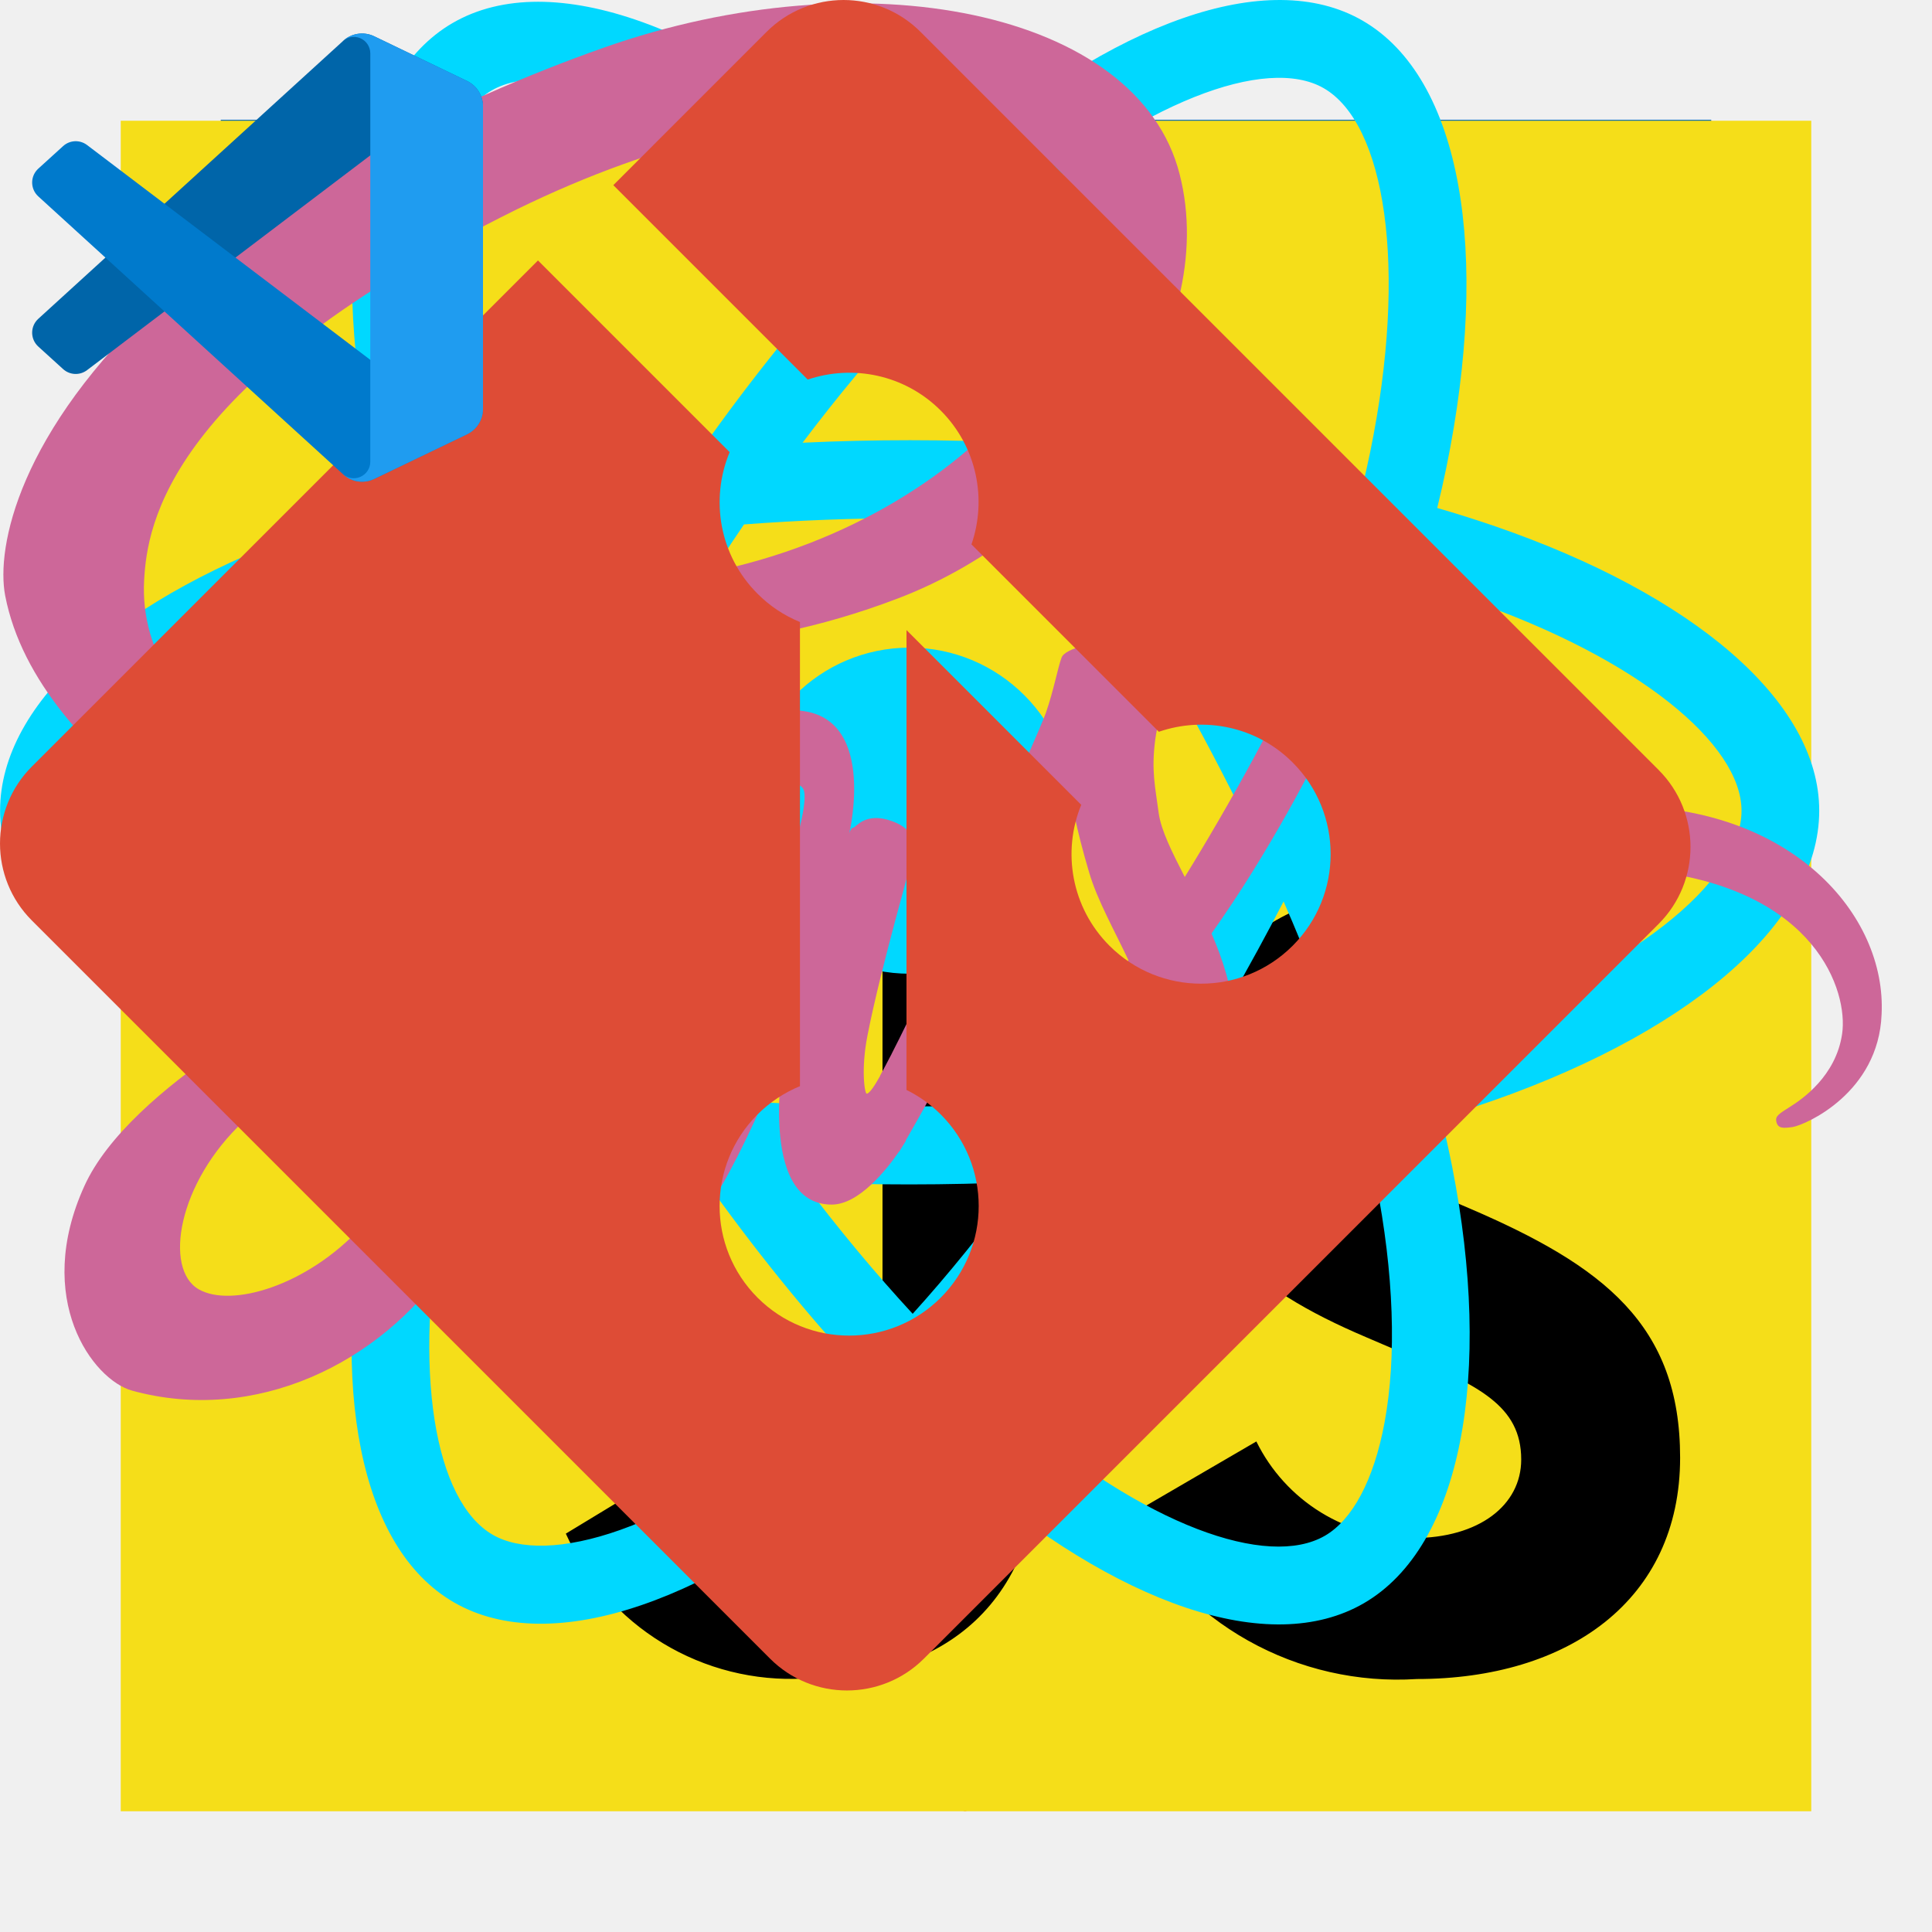
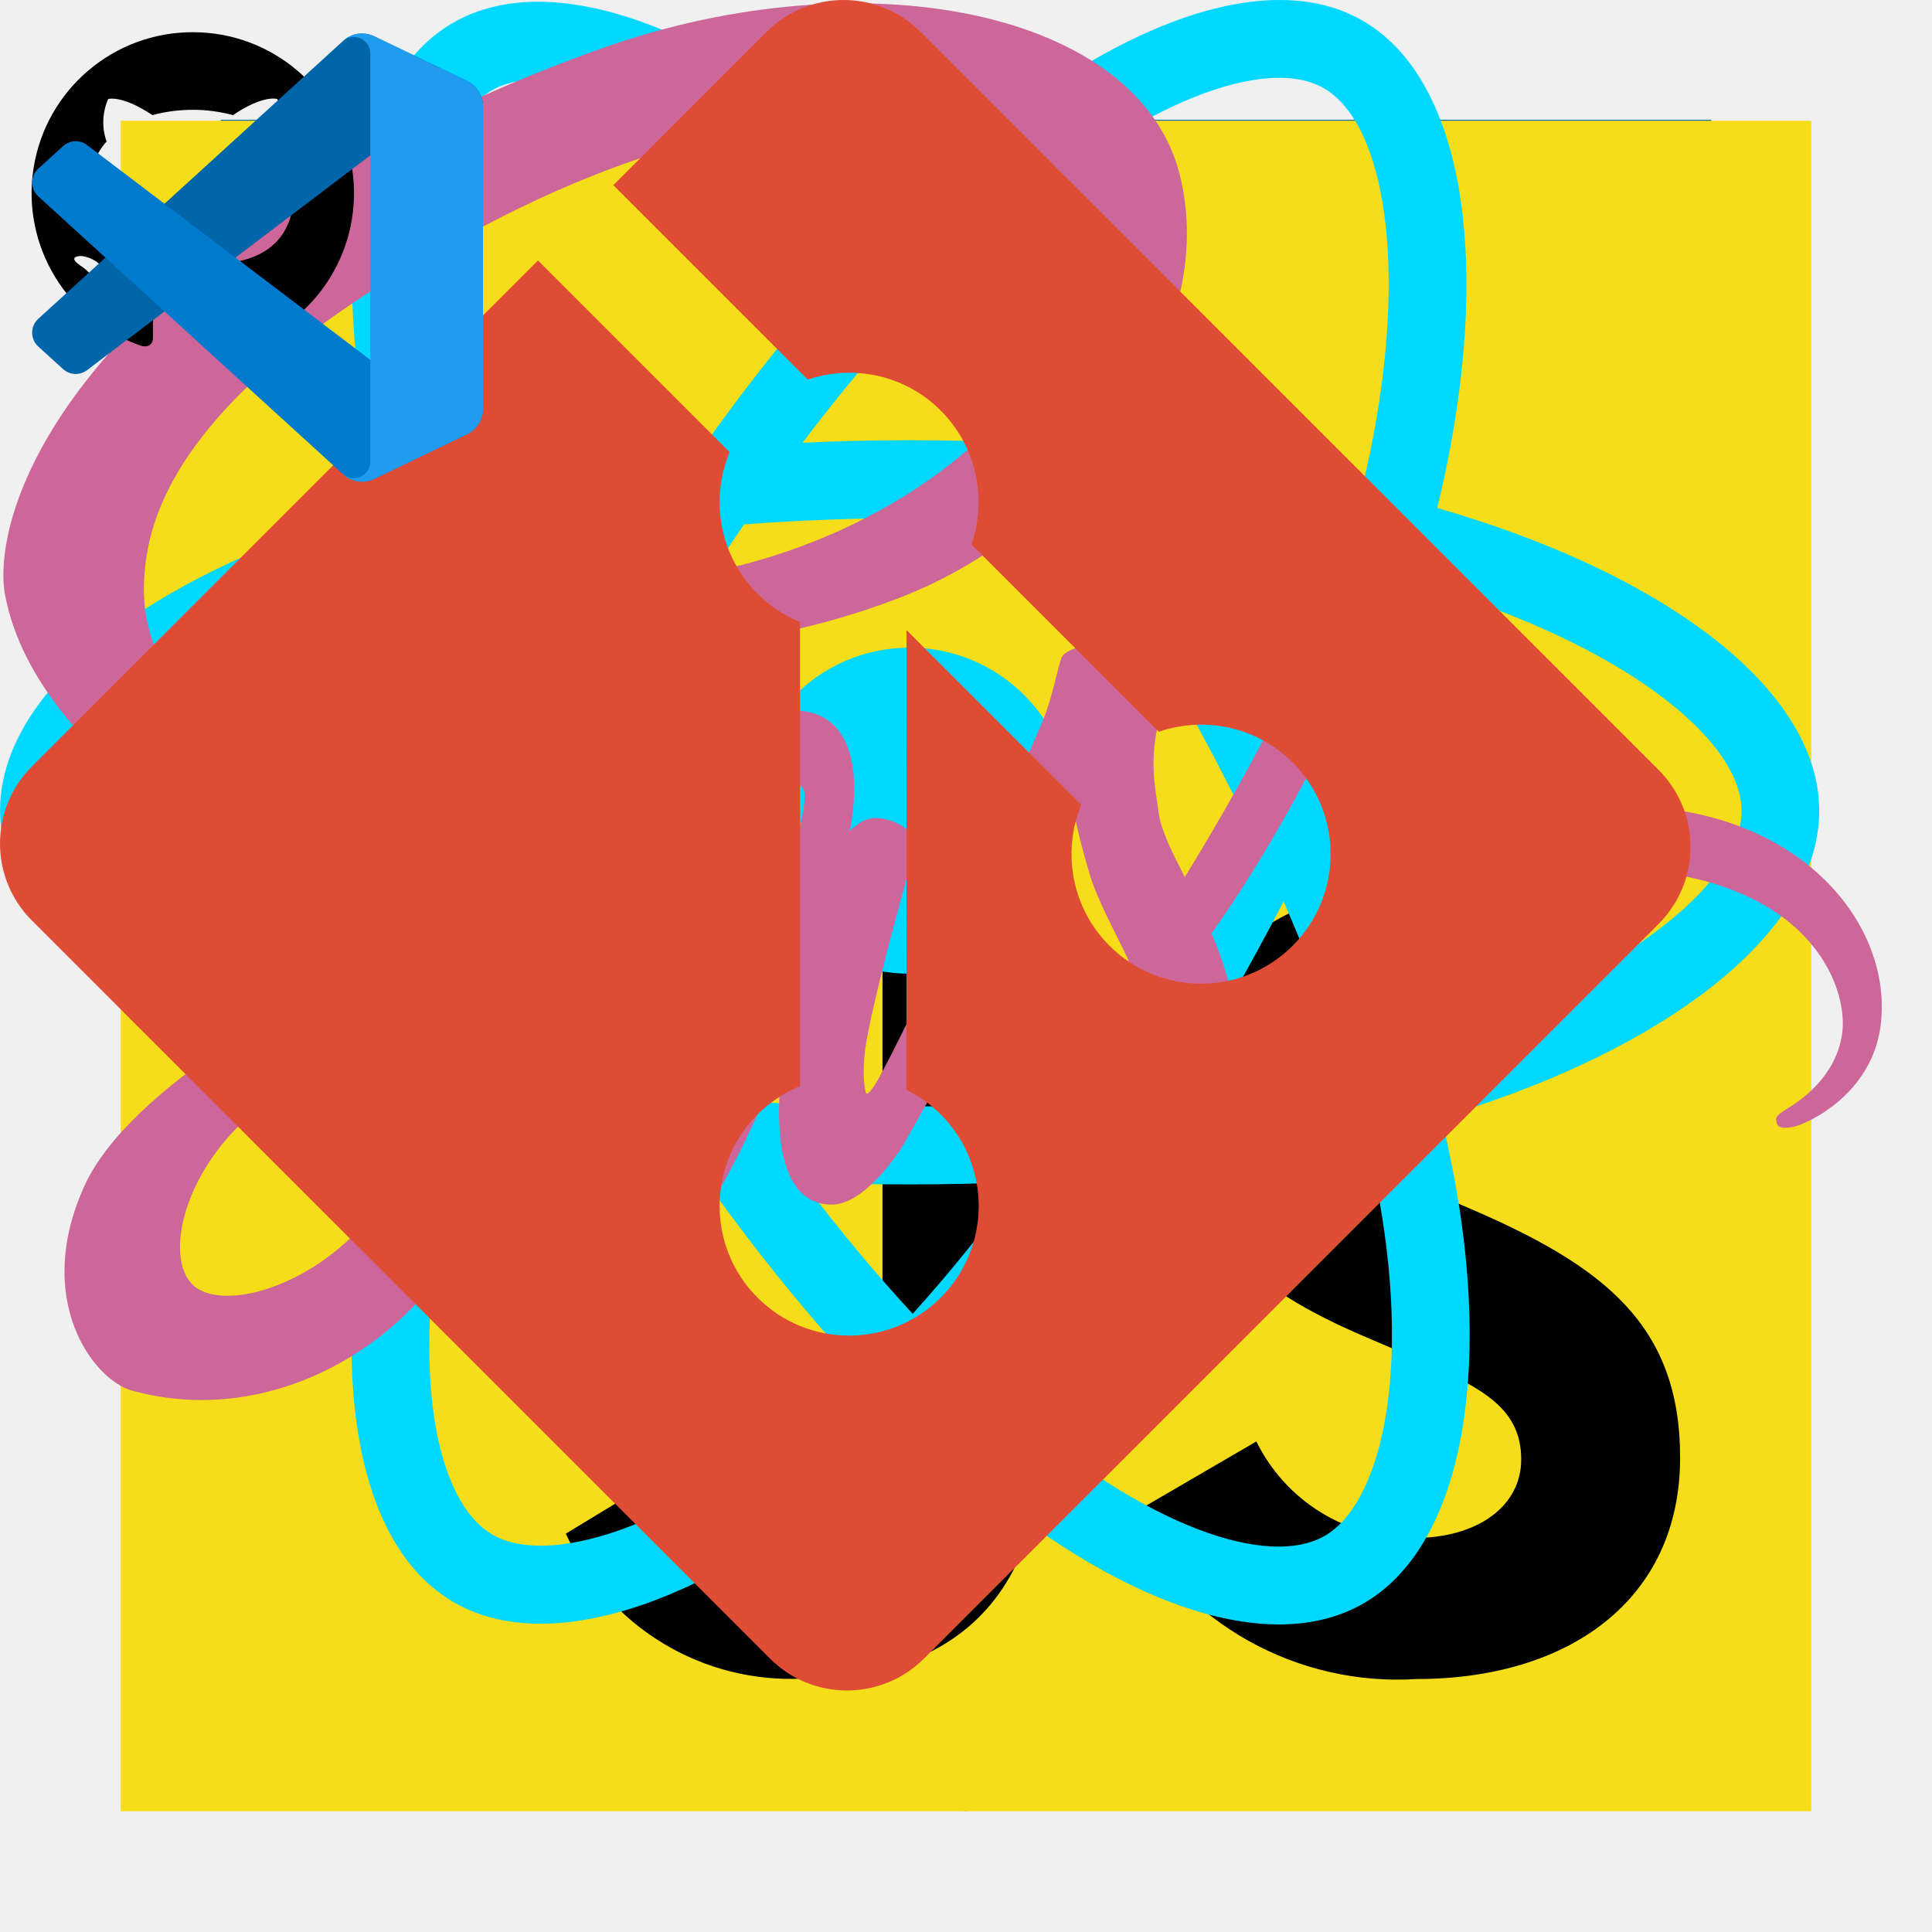
- <svg xmlns="http://www.w3.org/2000/svg" width="120" height="120" viewBox="0 0 120 120" fill="none">
+ <svg xmlns="http://www.w3.org/2000/svg" width="120" height="120" viewBox="0 0 120 120">
  <g id="html">
    <path d="M22.133 102.004L13.706 7.5H106.294L97.856 101.989L59.944 112.5L22.133 102.004Z" fill="#E44F26" />
    <path d="M60 104.468L90.638 95.974L97.845 15.229H60V104.468Z" fill="#F1662A" />
    <path d="M60 50.276H44.663L43.605 38.407H60V26.816H30.938L31.215 29.929L34.061 61.867H60V50.276ZM60 80.377L59.947 80.392L47.04 76.909L46.215 67.665H34.579L36.203 85.86L59.947 92.453L60 92.438V80.377Z" fill="#EBEBEB" />
    <path d="M59.959 50.276V61.867H74.231L72.889 76.901L59.959 80.389V92.449L83.722 85.86L83.895 83.903L86.618 53.389L86.903 50.276H59.959ZM59.959 26.816V38.407H87.956L88.189 35.805L88.718 29.929L88.995 26.816H59.959Z" fill="white" />
  </g>
  <g id="css">
    <path d="M22.133 101.154L13.71 7.438H106.29L97.856 101.139L59.944 111.562L22.133 101.154Z" fill="#1572B6" />
    <path d="M60 103.597L90.638 95.174L97.845 15.102H60V103.597Z" fill="#33A9DC" />
    <path d="M60 49.054H75.338L76.395 37.284H60V25.79H89.062L88.785 28.872L85.939 60.549H60V49.054Z" fill="white" />
    <path d="M60.071 78.904L60.019 78.919L47.111 75.461L46.286 66.294H34.65L36.274 84.341L60.015 90.879L60.071 90.864V78.904Z" fill="#EBEBEB" />
    <path d="M74.351 60.062L72.956 75.453L60.03 78.912V90.871L83.79 84.341L83.966 82.4L85.98 60.062H74.351Z" fill="white" />
    <path d="M60.041 25.79V37.284H32.044L31.811 34.7L31.282 28.872L31.005 25.79H60.041ZM60 49.054V60.549H47.254L47.021 57.964L46.496 52.137L46.219 49.054H60Z" fill="#EBEBEB" />
  </g>
  <g id="js">
    <path d="M7.5 7.5H112.5V112.5H7.5V7.5Z" fill="#F5DE19" />
    <path d="M78.034 89.531C78.928 91.349 80.318 92.876 82.043 93.938C83.768 94.999 85.758 95.552 87.784 95.531C91.871 95.531 94.485 93.487 94.485 90.656C94.485 87.281 91.8 86.074 87.3 84.105L84.832 83.047C77.707 80.014 72.983 76.215 72.983 68.183C72.983 60.784 78.608 55.148 87.431 55.148C90.288 54.941 93.142 55.581 95.637 56.986C98.132 58.391 100.159 60.499 101.464 63.049L93.75 67.98C93.248 66.716 92.373 65.635 91.242 64.879C90.111 64.124 88.776 63.73 87.416 63.75C86.823 63.691 86.224 63.755 85.657 63.94C85.09 64.125 84.567 64.427 84.123 64.824C83.679 65.222 83.323 65.709 83.077 66.252C82.831 66.795 82.701 67.384 82.695 67.98C82.695 70.939 84.529 72.139 88.763 73.98L91.23 75.037C99.615 78.634 104.355 82.297 104.355 90.536C104.355 99.42 97.376 104.287 88.005 104.287C84.354 104.52 80.713 103.691 77.522 101.901C74.332 100.11 71.727 97.434 70.024 94.196L78.034 89.531ZM43.178 90.386C44.726 93.135 46.136 95.46 49.526 95.46C52.766 95.46 54.814 94.192 54.814 89.261V55.71H64.68V89.392C64.68 99.608 58.68 104.257 49.946 104.257C46.859 104.426 43.793 103.657 41.151 102.051C38.51 100.444 36.416 98.076 35.145 95.257L43.178 90.386Z" fill="black" />
  </g>
  <g id="react">
    <g clip-path="url(#clip0_2_5870)">
      <path d="M92.906 32.703C91.703 32.289 90.49 31.905 89.269 31.552C89.474 30.711 89.663 29.879 89.831 29.062C92.584 15.648 90.784 4.842 84.636 1.284C78.742 -2.127 69.102 1.43 59.366 9.933C58.406 10.773 57.468 11.637 56.552 12.524C55.939 11.934 55.315 11.356 54.68 10.789C44.477 1.696 34.249 -2.136 28.108 1.432C22.219 4.854 20.475 15.013 22.954 27.725C23.2 28.985 23.479 30.237 23.789 31.482C22.341 31.895 20.944 32.334 19.607 32.802C7.644 36.988 0.005 43.548 0.005 50.353C0.005 57.381 8.206 64.43 20.666 68.704C21.676 69.049 22.695 69.369 23.721 69.663C23.388 71.004 23.092 72.354 22.834 73.711C20.471 86.204 22.316 96.122 28.189 99.522C34.255 103.033 44.437 99.425 54.351 90.727C55.154 90.02 55.941 89.293 56.708 88.546C57.7 89.507 58.719 90.439 59.763 91.343C69.366 99.636 78.85 102.985 84.718 99.576C90.778 96.055 92.748 85.4 90.191 72.436C89.989 71.42 89.763 70.409 89.513 69.405C90.228 69.192 90.93 68.973 91.614 68.746C104.567 64.439 112.995 57.475 112.995 50.353C112.995 43.523 105.109 36.919 92.906 32.703ZM90.096 64.147C89.478 64.353 88.844 64.551 88.198 64.743C86.768 60.2 84.839 55.368 82.477 50.376C84.731 45.504 86.586 40.734 87.976 36.22C89.132 36.556 90.253 36.91 91.335 37.283C101.791 40.896 108.169 46.237 108.169 50.353C108.169 54.737 101.281 60.428 90.096 64.147ZM85.456 73.376C86.587 79.109 86.748 84.292 85.999 88.344C85.326 91.984 83.973 94.412 82.299 95.384C78.739 97.453 71.124 94.764 62.911 87.671C61.94 86.831 60.993 85.963 60.07 85.07C63.254 81.576 66.436 77.513 69.541 73.001C75.004 72.514 80.164 71.719 84.844 70.633C85.069 71.543 85.273 72.457 85.456 73.376ZM38.526 95.026C35.047 96.259 32.276 96.295 30.601 95.325C27.037 93.263 25.555 85.298 27.576 74.615C27.817 73.353 28.092 72.097 28.401 70.85C33.029 71.878 38.152 72.617 43.627 73.062C46.754 77.478 50.028 81.536 53.327 85.089C52.626 85.77 51.908 86.434 51.175 87.079C46.79 90.925 42.397 93.654 38.526 95.026ZM22.228 64.12C16.718 62.23 12.168 59.774 9.049 57.093C6.247 54.685 4.832 52.293 4.832 50.353C4.832 46.224 10.966 40.956 21.196 37.377C22.438 36.943 23.737 36.533 25.086 36.148C26.5 40.764 28.354 45.59 30.593 50.471C28.325 55.423 26.444 60.327 25.016 64.997C24.08 64.728 23.15 64.436 22.228 64.12ZM27.691 26.795C25.568 15.903 26.978 7.687 30.527 5.625C34.307 3.429 42.665 6.56 51.475 14.412C52.05 14.925 52.615 15.448 53.171 15.982C49.888 19.52 46.644 23.548 43.545 27.937C38.231 28.431 33.145 29.225 28.468 30.289C28.18 29.131 27.921 27.966 27.691 26.795V26.795ZM76.43 38.874C75.326 36.959 74.18 35.068 72.994 33.203C76.599 33.66 80.053 34.267 83.297 35.01C82.323 38.143 81.109 41.418 79.681 44.775C78.636 42.787 77.553 40.819 76.43 38.874ZM56.554 19.444C58.781 21.865 61.01 24.568 63.204 27.5C58.755 27.29 54.298 27.289 49.849 27.498C52.044 24.592 54.293 21.893 56.554 19.444ZM36.551 38.907C35.443 40.837 34.379 42.792 33.361 44.771C31.956 41.425 30.753 38.136 29.771 34.958C32.995 34.235 36.433 33.643 40.015 33.194C38.816 35.071 37.661 36.975 36.551 38.907V38.907ZM40.118 67.857C36.417 67.442 32.927 66.881 29.704 66.177C30.702 62.943 31.931 59.583 33.367 56.165C34.389 58.146 35.457 60.103 36.57 62.033C37.715 64.018 38.901 65.962 40.118 67.857ZM56.688 81.603C54.4 79.126 52.118 76.385 49.889 73.437C52.053 73.522 54.258 73.566 56.5 73.566C58.803 73.566 61.08 73.514 63.321 73.414C61.12 76.415 58.899 79.159 56.688 81.603ZM79.726 55.991C81.237 59.446 82.51 62.788 83.52 65.967C80.244 66.717 76.707 67.321 72.98 67.77C74.175 65.87 75.331 63.946 76.449 62C77.586 60.022 78.678 58.018 79.726 55.991ZM72.268 59.579C70.556 62.563 68.749 65.491 66.847 68.357C63.404 68.602 59.953 68.724 56.5 68.722C52.984 68.722 49.563 68.612 46.27 68.397C44.319 65.538 42.477 62.605 40.747 59.606H40.748C39.026 56.623 37.418 53.575 35.926 50.469C37.414 47.362 39.017 44.312 40.733 41.327L40.733 41.327C42.448 38.341 44.275 35.421 46.211 32.573C49.572 32.318 53.017 32.185 56.5 32.185H56.5C59.998 32.185 63.449 32.32 66.808 32.577C68.724 35.419 70.54 38.33 72.252 41.301C73.974 44.28 75.598 47.315 77.123 50.4C75.614 53.517 73.994 56.578 72.268 59.579ZM82.225 5.481C86.009 7.671 87.48 16.503 85.103 28.084C84.951 28.823 84.781 29.576 84.596 30.339C79.907 29.253 74.817 28.445 69.487 27.943C66.383 23.506 63.166 19.472 59.936 15.979C60.782 15.161 61.649 14.363 62.535 13.587C70.877 6.301 78.673 3.425 82.225 5.481ZM56.5 40.226C62.072 40.226 66.59 44.76 66.59 50.353C66.59 55.946 62.072 60.48 56.5 60.48C50.928 60.48 46.41 55.946 46.41 50.353C46.41 44.76 50.928 40.226 56.5 40.226Z" fill="#00D8FF" />
    </g>
    <defs>
      <clipPath id="clip0_2_5870">
        <rect width="120" height="120" fill="white" />
      </clipPath>
    </defs>
  </g>
  <g id="ssas">
-     <g clip-path="url(#clip0_2_5872)">
-       <path d="M100.673 50.077C96.603 50.097 93.065 51.069 90.103 52.506C89.016 50.372 87.93 48.471 87.738 47.076C87.525 45.449 87.269 44.456 87.525 42.512C87.781 40.568 88.931 37.8 88.91 37.589C88.889 37.378 88.654 36.385 86.31 36.364C83.966 36.343 81.941 36.807 81.707 37.42C81.472 38.033 81.025 39.427 80.727 40.864C80.322 42.977 76.039 50.52 73.588 54.471C72.799 52.929 72.117 51.577 71.968 50.499C71.755 48.872 71.499 47.879 71.755 45.935C72.011 43.991 73.162 41.224 73.14 41.012C73.119 40.801 72.884 39.807 70.54 39.787C68.196 39.765 66.171 40.23 65.937 40.843C65.703 41.456 65.447 42.892 64.957 44.287C64.467 45.682 58.777 58.275 57.285 61.529C56.682 62.845 56.05 64.149 55.389 65.438C55.389 65.438 55.367 65.501 55.303 65.607C55.095 66.011 54.882 66.412 54.664 66.811V66.832C54.344 67.403 54.004 67.931 53.833 67.931C53.705 67.931 53.471 66.41 53.876 64.339C54.728 59.965 56.752 53.162 56.731 52.929C56.731 52.802 57.115 51.619 55.41 51.006C53.748 50.393 53.151 51.407 53.002 51.407C52.853 51.407 52.746 51.767 52.746 51.767C52.746 51.767 54.6 44.118 49.209 44.118C45.842 44.118 41.196 47.773 38.894 51.069C36.278 52.481 33.664 53.897 31.052 55.317C29.795 56.014 28.495 56.711 27.28 57.366C27.195 57.282 27.11 57.176 27.024 57.092C20.503 50.182 8.442 45.301 8.953 36.026C9.145 32.645 10.317 23.77 32.118 12.995C50.061 4.226 64.339 6.656 66.811 12.044C70.348 19.735 59.161 34.018 40.62 36.089C33.545 36.871 29.837 34.166 28.9 33.152C27.92 32.095 27.77 32.032 27.408 32.243C26.811 32.561 27.195 33.511 27.408 34.06C27.962 35.497 30.242 38.033 34.099 39.28C37.509 40.378 45.799 40.991 55.836 37.145C67.067 32.835 75.847 20.855 73.268 10.818C70.689 0.634 53.641 -2.725 37.509 2.958C27.92 6.339 17.52 11.664 10.04 18.594C1.154 26.834 -0.253 33.997 0.322 36.998C2.39 47.647 17.201 54.577 23.125 59.712C22.826 59.88 22.549 60.029 22.315 60.156C19.353 61.613 8.058 67.466 5.245 73.657C2.049 80.672 5.757 85.701 8.208 86.376C15.815 88.469 23.636 84.708 27.834 78.495C32.032 72.283 31.521 64.212 29.582 60.514C29.56 60.472 29.539 60.43 29.496 60.388C30.264 59.944 31.052 59.479 31.819 59.035C33.23 58.209 34.658 57.413 36.103 56.648C35.378 58.613 34.845 60.958 34.59 64.339C34.27 68.311 35.91 73.467 38.063 75.495C39.022 76.383 40.151 76.404 40.876 76.404C43.391 76.404 44.52 74.333 45.778 71.882C47.312 68.882 48.697 65.395 48.697 65.395C48.697 65.395 46.971 74.819 51.66 74.819C53.364 74.819 55.09 72.621 55.858 71.502V71.523C55.858 71.523 55.9 71.459 55.986 71.311C56.156 71.037 56.262 70.867 56.262 70.867V70.826C56.944 69.642 58.479 66.959 60.759 62.501C63.7 56.754 66.534 49.57 66.534 49.57C66.534 49.57 66.79 51.323 67.663 54.239C68.175 55.951 69.24 57.831 70.093 59.648C69.411 60.599 68.985 61.127 68.985 61.127L69.006 61.148C68.452 61.867 67.855 62.648 67.195 63.41C64.872 66.156 62.102 69.305 61.718 70.213C61.27 71.29 61.377 72.072 62.23 72.706C62.847 73.171 63.955 73.234 65.085 73.171C67.174 73.023 68.644 72.516 69.368 72.199C70.498 71.798 71.819 71.185 73.055 70.276C75.335 68.607 76.72 66.219 76.593 63.071C76.528 61.339 75.953 59.606 75.25 57.979C75.463 57.683 75.655 57.387 75.868 57.092C79.469 51.872 82.261 46.146 82.261 46.146C82.261 46.146 82.517 47.9 83.391 50.816C83.817 52.295 84.691 53.901 85.457 55.464C82.069 58.19 79.981 61.359 79.235 63.43C77.893 67.276 78.936 69.008 80.918 69.41C81.813 69.6 83.092 69.177 84.03 68.776C85.223 68.396 86.63 67.741 87.972 66.769C90.253 65.1 92.447 62.775 92.32 59.627C92.255 58.19 91.872 56.774 91.339 55.401C94.216 54.218 97.924 53.563 102.655 54.112C112.799 55.295 114.802 61.571 114.418 64.212C114.035 66.853 111.904 68.29 111.201 68.734C110.497 69.178 110.263 69.325 110.327 69.642C110.412 70.107 110.753 70.086 111.35 70.001C112.181 69.854 116.678 67.867 116.869 63.008C117.189 56.796 111.222 50.013 100.673 50.077ZM22.421 76.235C19.054 79.869 14.366 81.242 12.342 80.08C10.168 78.833 11.02 73.467 15.155 69.621C17.669 67.276 20.908 65.099 23.061 63.768C23.551 63.472 24.276 63.05 25.149 62.522C25.298 62.437 25.384 62.395 25.384 62.395L25.895 62.078C27.408 67.571 25.959 72.41 22.421 76.235ZM46.928 59.712C45.756 62.543 43.306 69.79 41.814 69.389C40.535 69.051 39.747 63.557 41.558 58.127C42.474 55.401 44.414 52.147 45.543 50.88C47.376 48.851 49.401 48.175 49.89 48.999C50.509 50.077 47.653 57.937 46.928 59.712ZM67.152 69.304C66.662 69.558 66.193 69.727 65.98 69.6C65.831 69.515 66.193 69.177 66.193 69.177C66.193 69.177 68.729 66.473 69.731 65.247C70.306 64.529 70.988 63.684 71.713 62.733V63.008C71.713 66.241 68.558 68.417 67.152 69.304H67.152ZM82.751 65.776C82.389 65.522 82.453 64.677 83.667 62.036C84.136 61 85.244 59.268 87.141 57.599C87.354 58.275 87.504 58.93 87.482 59.542C87.461 63.621 84.52 65.142 82.751 65.776Z" fill="#CD6799" />
-     </g>
+     <path d="M100.673 50.077C96.603 50.097 93.065 51.069 90.103 52.506C89.016 50.372 87.93 48.471 87.738 47.076C87.525 45.449 87.269 44.456 87.525 42.512C87.781 40.568 88.931 37.8 88.91 37.589C88.889 37.378 88.654 36.385 86.31 36.364C83.966 36.343 81.941 36.807 81.707 37.42C81.472 38.033 81.025 39.427 80.727 40.864C80.322 42.977 76.039 50.52 73.588 54.471C72.799 52.929 72.117 51.577 71.968 50.499C71.755 48.872 71.499 47.879 71.755 45.935C72.011 43.991 73.162 41.224 73.14 41.012C73.119 40.801 72.884 39.807 70.54 39.787C68.196 39.765 66.171 40.23 65.937 40.843C65.703 41.456 65.447 42.892 64.957 44.287C64.467 45.682 58.777 58.275 57.285 61.529C56.682 62.845 56.05 64.149 55.389 65.438C55.389 65.438 55.367 65.501 55.303 65.607C55.095 66.011 54.882 66.412 54.664 66.811V66.832C54.344 67.403 54.004 67.931 53.833 67.931C53.705 67.931 53.471 66.41 53.876 64.339C54.728 59.965 56.752 53.162 56.731 52.929C56.731 52.802 57.115 51.619 55.41 51.006C53.748 50.393 53.151 51.407 53.002 51.407C52.853 51.407 52.746 51.767 52.746 51.767C52.746 51.767 54.6 44.118 49.209 44.118C45.842 44.118 41.196 47.773 38.894 51.069C36.278 52.481 33.664 53.897 31.052 55.317C29.795 56.014 28.495 56.711 27.28 57.366C27.195 57.282 27.11 57.176 27.024 57.092C20.503 50.182 8.442 45.301 8.953 36.026C9.145 32.645 10.317 23.77 32.118 12.995C50.061 4.226 64.339 6.656 66.811 12.044C70.348 19.735 59.161 34.018 40.62 36.089C33.545 36.871 29.837 34.166 28.9 33.152C27.92 32.095 27.77 32.032 27.408 32.243C26.811 32.561 27.195 33.511 27.408 34.06C27.962 35.497 30.242 38.033 34.099 39.28C37.509 40.378 45.799 40.991 55.836 37.145C67.067 32.835 75.847 20.855 73.268 10.818C70.689 0.634 53.641 -2.725 37.509 2.958C27.92 6.339 17.52 11.664 10.04 18.594C1.154 26.834 -0.253 33.997 0.322 36.998C2.39 47.647 17.201 54.577 23.125 59.712C22.826 59.88 22.549 60.029 22.315 60.156C19.353 61.613 8.058 67.466 5.245 73.657C2.049 80.672 5.757 85.701 8.208 86.376C15.815 88.469 23.636 84.708 27.834 78.495C32.032 72.283 31.521 64.212 29.582 60.514C29.56 60.472 29.539 60.43 29.496 60.388C30.264 59.944 31.052 59.479 31.819 59.035C33.23 58.209 34.658 57.413 36.103 56.648C35.378 58.613 34.845 60.958 34.59 64.339C34.27 68.311 35.91 73.467 38.063 75.495C39.022 76.383 40.151 76.404 40.876 76.404C43.391 76.404 44.52 74.333 45.778 71.882C47.312 68.882 48.697 65.395 48.697 65.395C48.697 65.395 46.971 74.819 51.66 74.819C53.364 74.819 55.09 72.621 55.858 71.502V71.523C55.858 71.523 55.9 71.459 55.986 71.311C56.156 71.037 56.262 70.867 56.262 70.867V70.826C56.944 69.642 58.479 66.959 60.759 62.501C63.7 56.754 66.534 49.57 66.534 49.57C66.534 49.57 66.79 51.323 67.663 54.239C68.175 55.951 69.24 57.831 70.093 59.648C69.411 60.599 68.985 61.127 68.985 61.127L69.006 61.148C68.452 61.867 67.855 62.648 67.195 63.41C64.872 66.156 62.102 69.305 61.718 70.213C61.27 71.29 61.377 72.072 62.23 72.706C62.847 73.171 63.955 73.234 65.085 73.171C67.174 73.023 68.644 72.516 69.368 72.199C70.498 71.798 71.819 71.185 73.055 70.276C75.335 68.607 76.72 66.219 76.593 63.071C76.528 61.339 75.953 59.606 75.25 57.979C75.463 57.683 75.655 57.387 75.868 57.092C79.469 51.872 82.261 46.146 82.261 46.146C82.261 46.146 82.517 47.9 83.391 50.816C83.817 52.295 84.691 53.901 85.457 55.464C82.069 58.19 79.981 61.359 79.235 63.43C77.893 67.276 78.936 69.008 80.918 69.41C81.813 69.6 83.092 69.177 84.03 68.776C85.223 68.396 86.63 67.741 87.972 66.769C90.253 65.1 92.447 62.775 92.32 59.627C92.255 58.19 91.872 56.774 91.339 55.401C94.216 54.218 97.924 53.563 102.655 54.112C112.799 55.295 114.802 61.571 114.418 64.212C114.035 66.853 111.904 68.29 111.201 68.734C110.497 69.178 110.263 69.325 110.327 69.642C110.412 70.107 110.753 70.086 111.35 70.001C112.181 69.854 116.678 67.867 116.869 63.008C117.189 56.796 111.222 50.013 100.673 50.077ZM22.421 76.235C19.054 79.869 14.366 81.242 12.342 80.08C10.168 78.833 11.02 73.467 15.155 69.621C17.669 67.276 20.908 65.099 23.061 63.768C23.551 63.472 24.276 63.05 25.149 62.522C25.298 62.437 25.384 62.395 25.384 62.395L25.895 62.078C27.408 67.571 25.959 72.41 22.421 76.235ZM46.928 59.712C45.756 62.543 43.306 69.79 41.814 69.389C40.535 69.051 39.747 63.557 41.558 58.127C42.474 55.401 44.414 52.147 45.543 50.88C47.376 48.851 49.401 48.175 49.89 48.999C50.509 50.077 47.653 57.937 46.928 59.712ZM67.152 69.304C66.662 69.558 66.193 69.727 65.98 69.6C65.831 69.515 66.193 69.177 66.193 69.177C66.193 69.177 68.729 66.473 69.731 65.247C70.306 64.529 70.988 63.684 71.713 62.733V63.008C71.713 66.241 68.558 68.417 67.152 69.304H67.152ZM82.751 65.776C82.389 65.522 82.453 64.677 83.667 62.036C84.136 61 85.244 59.268 87.141 57.599C87.354 58.275 87.504 58.93 87.482 59.542C87.461 63.621 84.52 65.142 82.751 65.776Z" fill="#CD6799" />
    <defs>
      <clipPath id="clip0_2_5872">
        <rect width="117" height="87" fill="white" />
      </clipPath>
    </defs>
  </g>
  <g id="git">
-     <g clip-path="url(#clip0_2_5868)">
-       <path d="M103.02 47.822L57.176 1.98C54.537 -0.66 50.255 -0.66 47.613 1.98L38.094 11.5L50.17 23.576C52.976 22.628 56.194 23.264 58.431 25.501C60.679 27.753 61.311 30.998 60.339 33.813L71.978 45.452C74.793 44.482 78.042 45.109 80.291 47.362C83.434 50.504 83.434 55.596 80.291 58.74C77.147 61.884 72.055 61.884 68.909 58.74C66.545 56.373 65.961 52.901 67.158 49.989L56.305 39.135L56.303 67.697C57.09 68.086 57.809 68.6 58.431 69.219C61.574 72.361 61.574 77.453 58.431 80.6C55.287 83.742 50.193 83.742 47.053 80.6C43.91 77.453 43.91 72.361 47.053 69.219C47.807 68.466 48.702 67.869 49.687 67.463V38.635C48.7 38.232 47.805 37.635 47.053 36.879C44.672 34.501 44.1 31.007 45.32 28.083L33.415 16.177L1.981 47.61C-0.66 50.252 -0.66 54.535 1.981 57.175L47.826 103.018C50.465 105.658 54.746 105.658 57.389 103.018L103.019 57.388C105.66 54.747 105.66 50.462 103.019 47.822" fill="#DE4C36" />
-     </g>
+     <path d="M103.02 47.822L57.176 1.98C54.537 -0.66 50.255 -0.66 47.613 1.98L38.094 11.5L50.17 23.576C52.976 22.628 56.194 23.264 58.431 25.501C60.679 27.753 61.311 30.998 60.339 33.813L71.978 45.452C74.793 44.482 78.042 45.109 80.291 47.362C83.434 50.504 83.434 55.596 80.291 58.74C77.147 61.884 72.055 61.884 68.909 58.74C66.545 56.373 65.961 52.901 67.158 49.989L56.305 39.135L56.303 67.697C57.09 68.086 57.809 68.6 58.431 69.219C61.574 72.361 61.574 77.453 58.431 80.6C55.287 83.742 50.193 83.742 47.053 80.6C43.91 77.453 43.91 72.361 47.053 69.219C47.807 68.466 48.702 67.869 49.687 67.463V38.635C48.7 38.232 47.805 37.635 47.053 36.879C44.672 34.501 44.1 31.007 45.32 28.083L33.415 16.177L1.981 47.61C-0.66 50.252 -0.66 54.535 1.981 57.175L47.826 103.018C50.465 105.658 54.746 105.658 57.389 103.018L103.019 57.388C105.66 54.747 105.66 50.462 103.019 47.822" fill="#DE4C36" />
    <defs>
      <clipPath id="clip0_2_5868">
        <rect width="105" height="105" fill="white" />
      </clipPath>
    </defs>
  </g>
  <g id="github">
    <path d="M12,2A10,10,0,0,0,8.84,21.5c.5.08.66-.23.66-.5V19.31C6.73,19.91,6.14,18,6.14,18A2.69,2.69,0,0,0,5,16.5c-.91-.62.07-.6.07-.6a2.1,2.1,0,0,1,1.53,1,2.15,2.15,0,0,0,2.91.83,2.16,2.16,0,0,1,.63-1.34C8,16.17,5.62,15.31,5.62,11.5a3.87,3.87,0,0,1,1-2.71,3.58,3.58,0,0,1,.1-2.64s.84-.27,2.75,1a9.63,9.63,0,0,1,5,0c1.91-1.29,2.75-1,2.75-1a3.58,3.58,0,0,1,.1,2.64,3.87,3.87,0,0,1,1,2.71c0,3.82-2.34,4.66-4.57,4.91a2.39,2.39,0,0,1,.69,1.85V21c0,.27.16.59.67.5A10,10,0,0,0,12,2Z" />
  </g>
  <g id="vscode">
    <path d="M29.01,5.03,23.244,2.254a1.742,1.742,0,0,0-1.989.338L2.38,19.8A1.166,1.166,0,0,0,2.3,21.447c.025.027.05.053.077.077l1.541,1.4a1.165,1.165,0,0,0,1.489.066L28.142,5.75A1.158,1.158,0,0,1,30,6.672V6.605A1.748,1.748,0,0,0,29.01,5.03Z" style="fill:#0065a9" />
    <path d="M29.01,26.97l-5.766,2.777a1.745,1.745,0,0,1-1.989-.338L2.38,12.2A1.166,1.166,0,0,1,2.3,10.553c.025-.027.05-.053.077-.077l1.541-1.4A1.165,1.165,0,0,1,5.41,9.01L28.142,26.25A1.158,1.158,0,0,0,30,25.328V25.4A1.749,1.749,0,0,1,29.01,26.97Z" style="fill:#007acc" />
    <path d="M23.244,29.747a1.745,1.745,0,0,1-1.989-.338A1.025,1.025,0,0,0,23,28.684V3.316a1.024,1.024,0,0,0-1.749-.724,1.744,1.744,0,0,1,1.989-.339l5.765,2.772A1.748,1.748,0,0,1,30,6.6V25.4a1.748,1.748,0,0,1-.991,1.576Z" style="fill:#1f9cf0" />
  </g>
</svg>
